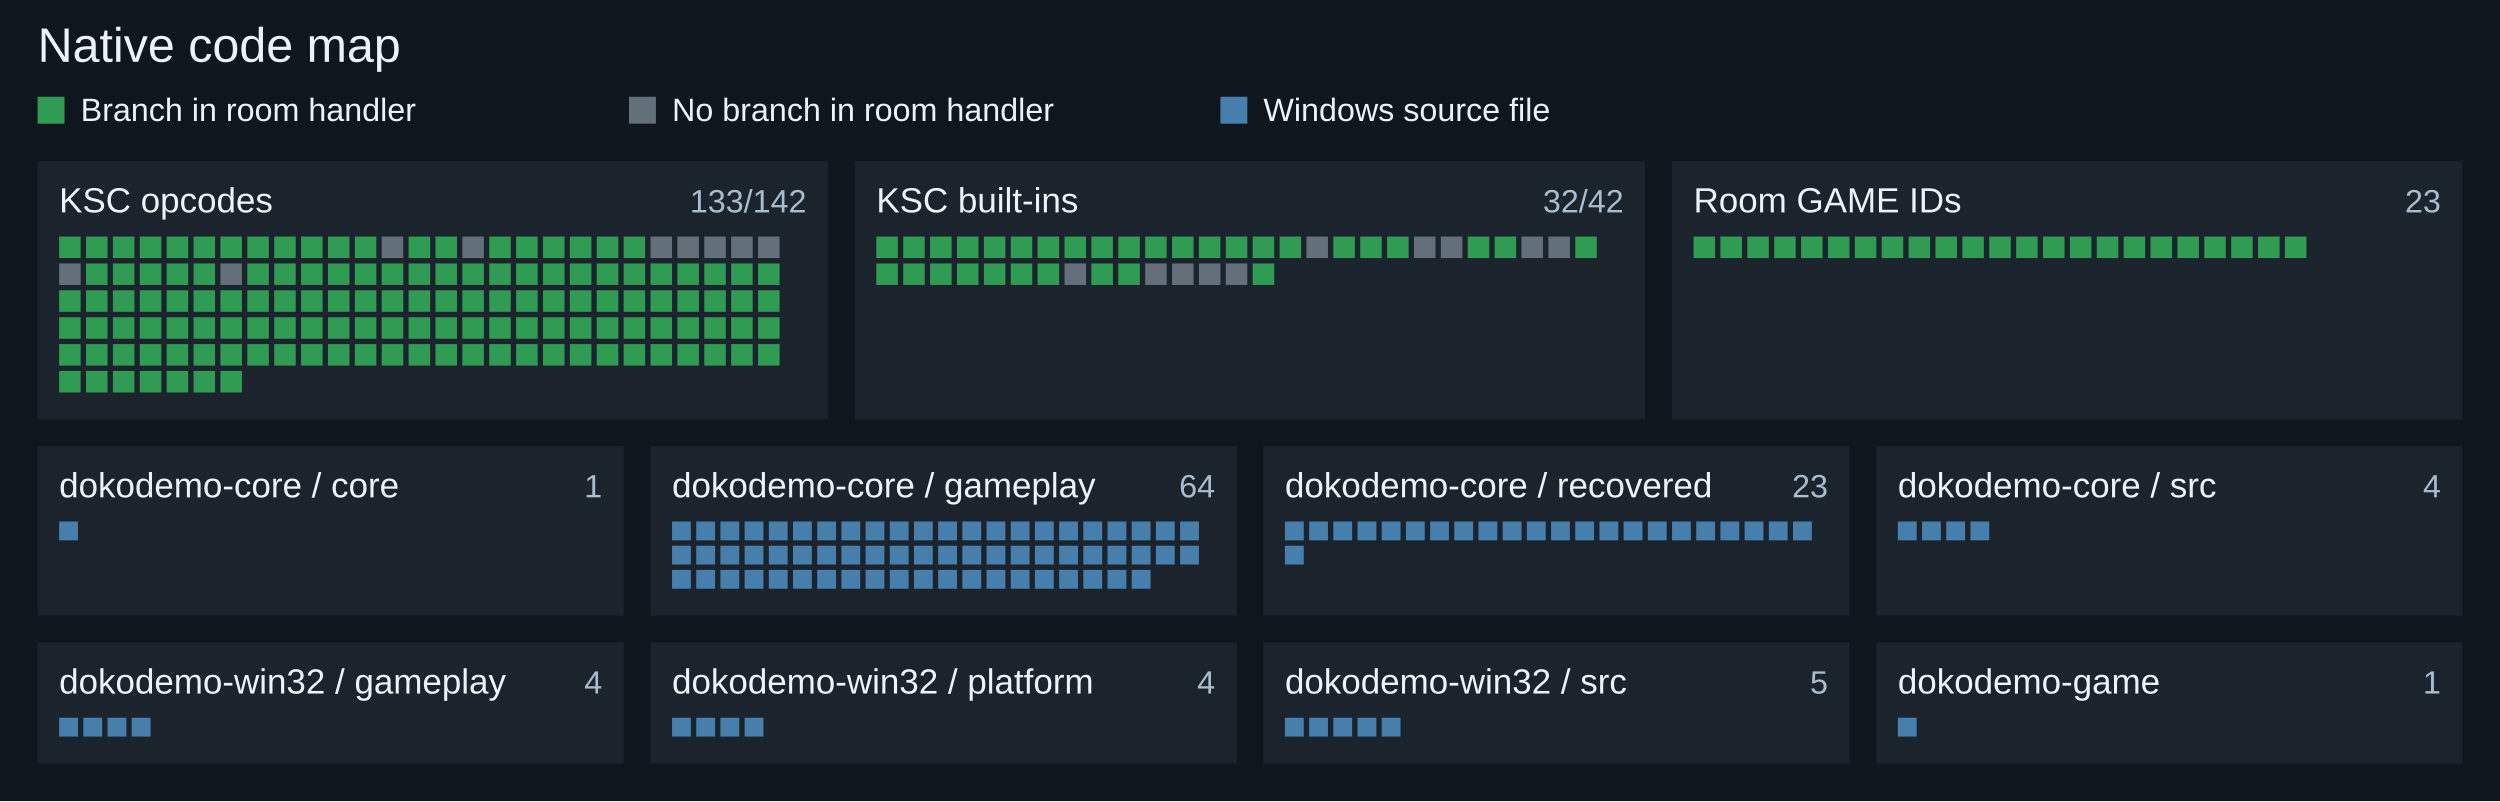
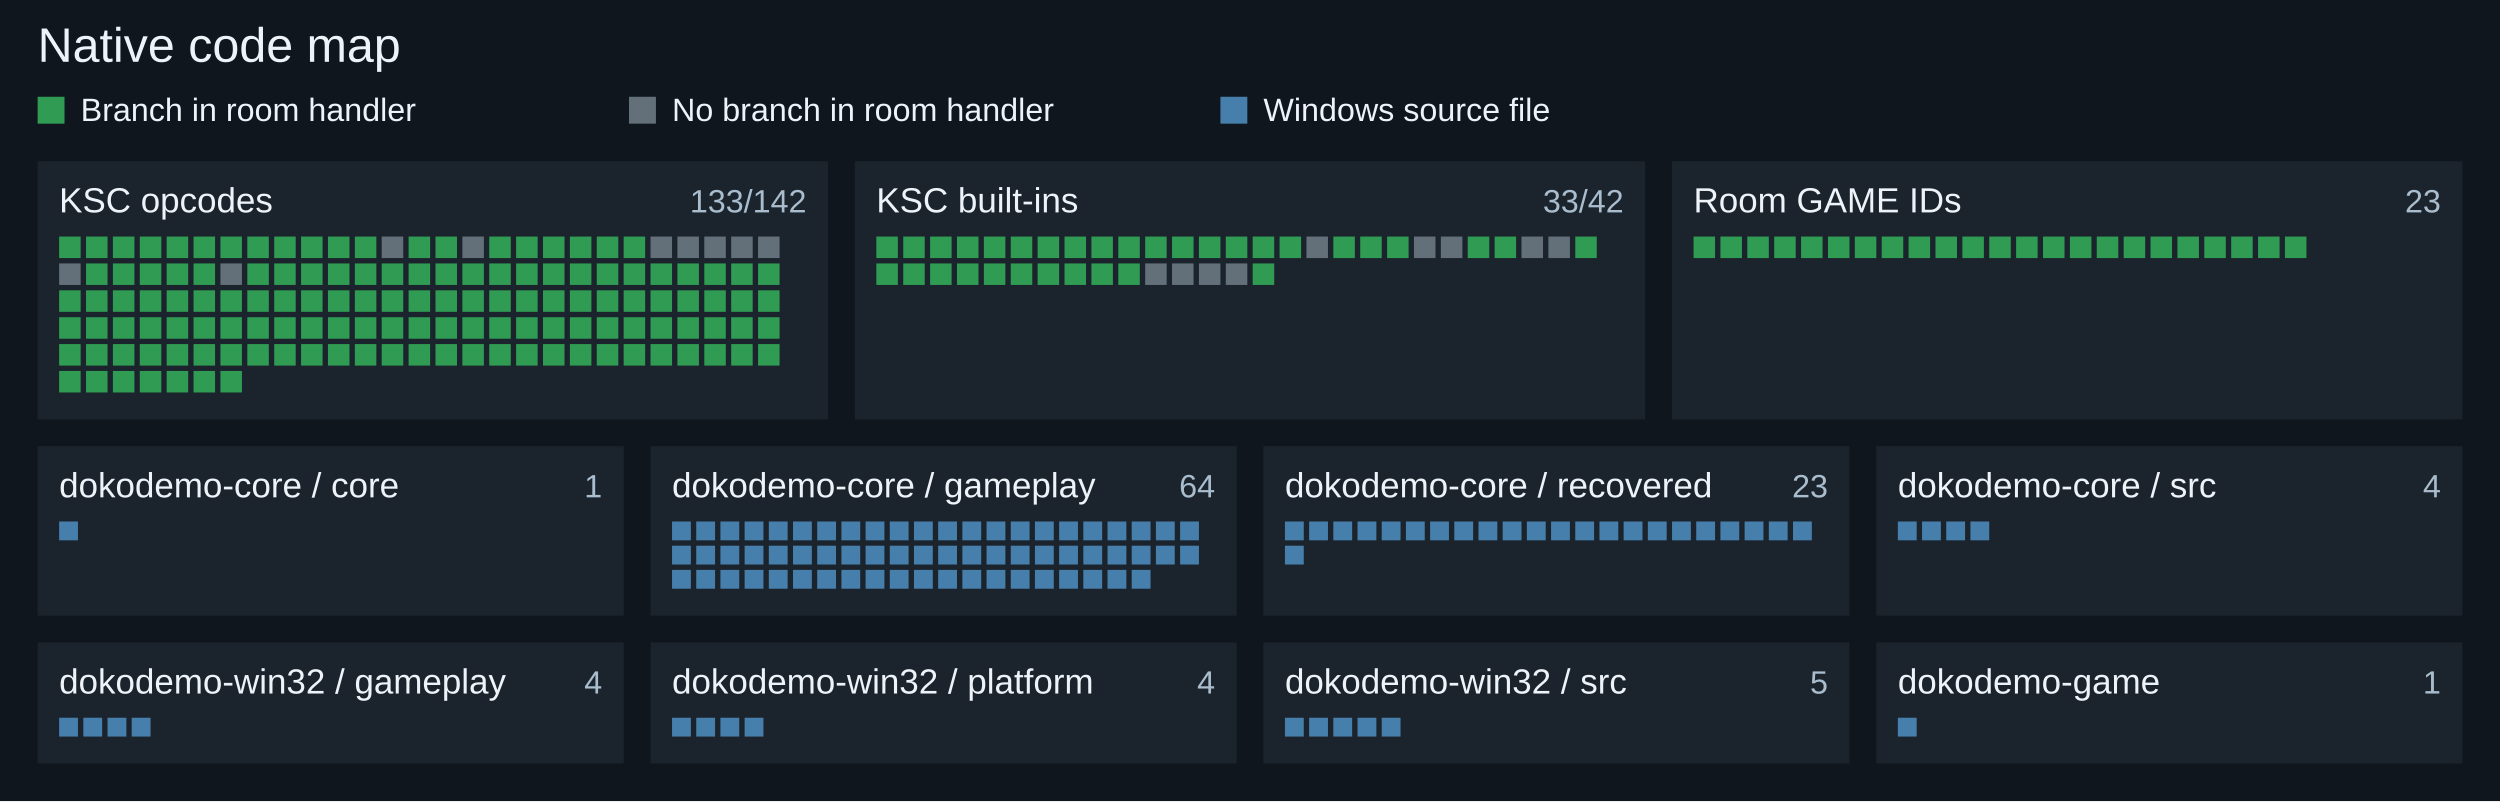
<svg xmlns="http://www.w3.org/2000/svg" width="930" height="298" viewBox="0 0 930 298" role="img" aria-label="Native code map. Each square represents a dispatch ID or Windows source file.">
  <rect x="0" y="0" width="930" height="298" fill="#10161d" />
  <g font-family="Segoe UI, Arial, sans-serif">
    <text x="14" y="23" font-size="18" fill="#edf3f8">Native code map</text>
    <rect x="14" y="36" width="10" height="10" fill="#2f9b53" />
    <text x="30" y="45" font-size="12" fill="#edf3f8">Branch in room handler</text>
    <rect x="234" y="36" width="10" height="10" fill="#63707a" />
    <text x="250" y="45" font-size="12" fill="#edf3f8">No branch in room handler</text>
    <rect x="454" y="36" width="10" height="10" fill="#477fac" />
    <text x="470" y="45" font-size="12" fill="#edf3f8">Windows source file</text>
    <rect x="14" y="60" width="294" height="96" fill="#1b242c" />
    <text x="22" y="79" font-size="13" fill="#edf3f8">KSC opcodes</text>
    <text x="300" y="79" font-size="12" fill="#a9bdce" text-anchor="end">133/142</text>
    <rect x="22" y="88" width="8" height="8" fill="#2f9b53" />
    <rect x="32" y="88" width="8" height="8" fill="#2f9b53" />
    <rect x="42" y="88" width="8" height="8" fill="#2f9b53" />
    <rect x="52" y="88" width="8" height="8" fill="#2f9b53" />
    <rect x="62" y="88" width="8" height="8" fill="#2f9b53" />
    <rect x="72" y="88" width="8" height="8" fill="#2f9b53" />
    <rect x="82" y="88" width="8" height="8" fill="#2f9b53" />
    <rect x="92" y="88" width="8" height="8" fill="#2f9b53" />
    <rect x="102" y="88" width="8" height="8" fill="#2f9b53" />
    <rect x="112" y="88" width="8" height="8" fill="#2f9b53" />
    <rect x="122" y="88" width="8" height="8" fill="#2f9b53" />
    <rect x="132" y="88" width="8" height="8" fill="#2f9b53" />
    <rect x="142" y="88" width="8" height="8" fill="#63707a" />
    <rect x="152" y="88" width="8" height="8" fill="#2f9b53" />
    <rect x="162" y="88" width="8" height="8" fill="#2f9b53" />
    <rect x="172" y="88" width="8" height="8" fill="#63707a" />
    <rect x="182" y="88" width="8" height="8" fill="#2f9b53" />
    <rect x="192" y="88" width="8" height="8" fill="#2f9b53" />
    <rect x="202" y="88" width="8" height="8" fill="#2f9b53" />
    <rect x="212" y="88" width="8" height="8" fill="#2f9b53" />
    <rect x="222" y="88" width="8" height="8" fill="#2f9b53" />
    <rect x="232" y="88" width="8" height="8" fill="#2f9b53" />
    <rect x="242" y="88" width="8" height="8" fill="#63707a" />
    <rect x="252" y="88" width="8" height="8" fill="#63707a" />
    <rect x="262" y="88" width="8" height="8" fill="#63707a" />
    <rect x="272" y="88" width="8" height="8" fill="#63707a" />
    <rect x="282" y="88" width="8" height="8" fill="#63707a" />
    <rect x="22" y="98" width="8" height="8" fill="#63707a" />
    <rect x="32" y="98" width="8" height="8" fill="#2f9b53" />
    <rect x="42" y="98" width="8" height="8" fill="#2f9b53" />
    <rect x="52" y="98" width="8" height="8" fill="#2f9b53" />
    <rect x="62" y="98" width="8" height="8" fill="#2f9b53" />
    <rect x="72" y="98" width="8" height="8" fill="#2f9b53" />
    <rect x="82" y="98" width="8" height="8" fill="#63707a" />
    <rect x="92" y="98" width="8" height="8" fill="#2f9b53" />
    <rect x="102" y="98" width="8" height="8" fill="#2f9b53" />
    <rect x="112" y="98" width="8" height="8" fill="#2f9b53" />
    <rect x="122" y="98" width="8" height="8" fill="#2f9b53" />
    <rect x="132" y="98" width="8" height="8" fill="#2f9b53" />
    <rect x="142" y="98" width="8" height="8" fill="#2f9b53" />
    <rect x="152" y="98" width="8" height="8" fill="#2f9b53" />
    <rect x="162" y="98" width="8" height="8" fill="#2f9b53" />
    <rect x="172" y="98" width="8" height="8" fill="#2f9b53" />
    <rect x="182" y="98" width="8" height="8" fill="#2f9b53" />
    <rect x="192" y="98" width="8" height="8" fill="#2f9b53" />
    <rect x="202" y="98" width="8" height="8" fill="#2f9b53" />
    <rect x="212" y="98" width="8" height="8" fill="#2f9b53" />
    <rect x="222" y="98" width="8" height="8" fill="#2f9b53" />
    <rect x="232" y="98" width="8" height="8" fill="#2f9b53" />
    <rect x="242" y="98" width="8" height="8" fill="#2f9b53" />
    <rect x="252" y="98" width="8" height="8" fill="#2f9b53" />
    <rect x="262" y="98" width="8" height="8" fill="#2f9b53" />
    <rect x="272" y="98" width="8" height="8" fill="#2f9b53" />
    <rect x="282" y="98" width="8" height="8" fill="#2f9b53" />
    <rect x="22" y="108" width="8" height="8" fill="#2f9b53" />
    <rect x="32" y="108" width="8" height="8" fill="#2f9b53" />
    <rect x="42" y="108" width="8" height="8" fill="#2f9b53" />
    <rect x="52" y="108" width="8" height="8" fill="#2f9b53" />
    <rect x="62" y="108" width="8" height="8" fill="#2f9b53" />
    <rect x="72" y="108" width="8" height="8" fill="#2f9b53" />
    <rect x="82" y="108" width="8" height="8" fill="#2f9b53" />
    <rect x="92" y="108" width="8" height="8" fill="#2f9b53" />
    <rect x="102" y="108" width="8" height="8" fill="#2f9b53" />
    <rect x="112" y="108" width="8" height="8" fill="#2f9b53" />
    <rect x="122" y="108" width="8" height="8" fill="#2f9b53" />
    <rect x="132" y="108" width="8" height="8" fill="#2f9b53" />
    <rect x="142" y="108" width="8" height="8" fill="#2f9b53" />
    <rect x="152" y="108" width="8" height="8" fill="#2f9b53" />
    <rect x="162" y="108" width="8" height="8" fill="#2f9b53" />
    <rect x="172" y="108" width="8" height="8" fill="#2f9b53" />
    <rect x="182" y="108" width="8" height="8" fill="#2f9b53" />
    <rect x="192" y="108" width="8" height="8" fill="#2f9b53" />
    <rect x="202" y="108" width="8" height="8" fill="#2f9b53" />
    <rect x="212" y="108" width="8" height="8" fill="#2f9b53" />
    <rect x="222" y="108" width="8" height="8" fill="#2f9b53" />
    <rect x="232" y="108" width="8" height="8" fill="#2f9b53" />
    <rect x="242" y="108" width="8" height="8" fill="#2f9b53" />
    <rect x="252" y="108" width="8" height="8" fill="#2f9b53" />
    <rect x="262" y="108" width="8" height="8" fill="#2f9b53" />
    <rect x="272" y="108" width="8" height="8" fill="#2f9b53" />
    <rect x="282" y="108" width="8" height="8" fill="#2f9b53" />
    <rect x="22" y="118" width="8" height="8" fill="#2f9b53" />
    <rect x="32" y="118" width="8" height="8" fill="#2f9b53" />
    <rect x="42" y="118" width="8" height="8" fill="#2f9b53" />
    <rect x="52" y="118" width="8" height="8" fill="#2f9b53" />
    <rect x="62" y="118" width="8" height="8" fill="#2f9b53" />
    <rect x="72" y="118" width="8" height="8" fill="#2f9b53" />
    <rect x="82" y="118" width="8" height="8" fill="#2f9b53" />
    <rect x="92" y="118" width="8" height="8" fill="#2f9b53" />
    <rect x="102" y="118" width="8" height="8" fill="#2f9b53" />
    <rect x="112" y="118" width="8" height="8" fill="#2f9b53" />
    <rect x="122" y="118" width="8" height="8" fill="#2f9b53" />
    <rect x="132" y="118" width="8" height="8" fill="#2f9b53" />
    <rect x="142" y="118" width="8" height="8" fill="#2f9b53" />
    <rect x="152" y="118" width="8" height="8" fill="#2f9b53" />
    <rect x="162" y="118" width="8" height="8" fill="#2f9b53" />
    <rect x="172" y="118" width="8" height="8" fill="#2f9b53" />
    <rect x="182" y="118" width="8" height="8" fill="#2f9b53" />
    <rect x="192" y="118" width="8" height="8" fill="#2f9b53" />
    <rect x="202" y="118" width="8" height="8" fill="#2f9b53" />
    <rect x="212" y="118" width="8" height="8" fill="#2f9b53" />
    <rect x="222" y="118" width="8" height="8" fill="#2f9b53" />
    <rect x="232" y="118" width="8" height="8" fill="#2f9b53" />
    <rect x="242" y="118" width="8" height="8" fill="#2f9b53" />
    <rect x="252" y="118" width="8" height="8" fill="#2f9b53" />
    <rect x="262" y="118" width="8" height="8" fill="#2f9b53" />
    <rect x="272" y="118" width="8" height="8" fill="#2f9b53" />
    <rect x="282" y="118" width="8" height="8" fill="#2f9b53" />
    <rect x="22" y="128" width="8" height="8" fill="#2f9b53" />
    <rect x="32" y="128" width="8" height="8" fill="#2f9b53" />
    <rect x="42" y="128" width="8" height="8" fill="#2f9b53" />
    <rect x="52" y="128" width="8" height="8" fill="#2f9b53" />
    <rect x="62" y="128" width="8" height="8" fill="#2f9b53" />
    <rect x="72" y="128" width="8" height="8" fill="#2f9b53" />
    <rect x="82" y="128" width="8" height="8" fill="#2f9b53" />
    <rect x="92" y="128" width="8" height="8" fill="#2f9b53" />
    <rect x="102" y="128" width="8" height="8" fill="#2f9b53" />
    <rect x="112" y="128" width="8" height="8" fill="#2f9b53" />
    <rect x="122" y="128" width="8" height="8" fill="#2f9b53" />
    <rect x="132" y="128" width="8" height="8" fill="#2f9b53" />
    <rect x="142" y="128" width="8" height="8" fill="#2f9b53" />
    <rect x="152" y="128" width="8" height="8" fill="#2f9b53" />
    <rect x="162" y="128" width="8" height="8" fill="#2f9b53" />
    <rect x="172" y="128" width="8" height="8" fill="#2f9b53" />
    <rect x="182" y="128" width="8" height="8" fill="#2f9b53" />
    <rect x="192" y="128" width="8" height="8" fill="#2f9b53" />
    <rect x="202" y="128" width="8" height="8" fill="#2f9b53" />
    <rect x="212" y="128" width="8" height="8" fill="#2f9b53" />
    <rect x="222" y="128" width="8" height="8" fill="#2f9b53" />
    <rect x="232" y="128" width="8" height="8" fill="#2f9b53" />
    <rect x="242" y="128" width="8" height="8" fill="#2f9b53" />
    <rect x="252" y="128" width="8" height="8" fill="#2f9b53" />
    <rect x="262" y="128" width="8" height="8" fill="#2f9b53" />
    <rect x="272" y="128" width="8" height="8" fill="#2f9b53" />
    <rect x="282" y="128" width="8" height="8" fill="#2f9b53" />
    <rect x="22" y="138" width="8" height="8" fill="#2f9b53" />
    <rect x="32" y="138" width="8" height="8" fill="#2f9b53" />
    <rect x="42" y="138" width="8" height="8" fill="#2f9b53" />
    <rect x="52" y="138" width="8" height="8" fill="#2f9b53" />
    <rect x="62" y="138" width="8" height="8" fill="#2f9b53" />
    <rect x="72" y="138" width="8" height="8" fill="#2f9b53" />
    <rect x="82" y="138" width="8" height="8" fill="#2f9b53" />
    <rect x="318" y="60" width="294" height="96" fill="#1b242c" />
    <text x="326" y="79" font-size="13" fill="#edf3f8">KSC built-ins</text>
-     <text x="604" y="79" font-size="12" fill="#a9bdce" text-anchor="end">32/42</text>
+     <text x="604" y="79" font-size="12" fill="#a9bdce" text-anchor="end">33/42</text>
    <rect x="326" y="88" width="8" height="8" fill="#2f9b53" />
    <rect x="336" y="88" width="8" height="8" fill="#2f9b53" />
    <rect x="346" y="88" width="8" height="8" fill="#2f9b53" />
    <rect x="356" y="88" width="8" height="8" fill="#2f9b53" />
    <rect x="366" y="88" width="8" height="8" fill="#2f9b53" />
    <rect x="376" y="88" width="8" height="8" fill="#2f9b53" />
    <rect x="386" y="88" width="8" height="8" fill="#2f9b53" />
    <rect x="396" y="88" width="8" height="8" fill="#2f9b53" />
    <rect x="406" y="88" width="8" height="8" fill="#2f9b53" />
    <rect x="416" y="88" width="8" height="8" fill="#2f9b53" />
    <rect x="426" y="88" width="8" height="8" fill="#2f9b53" />
    <rect x="436" y="88" width="8" height="8" fill="#2f9b53" />
    <rect x="446" y="88" width="8" height="8" fill="#2f9b53" />
    <rect x="456" y="88" width="8" height="8" fill="#2f9b53" />
    <rect x="466" y="88" width="8" height="8" fill="#2f9b53" />
    <rect x="476" y="88" width="8" height="8" fill="#2f9b53" />
    <rect x="486" y="88" width="8" height="8" fill="#63707a" />
    <rect x="496" y="88" width="8" height="8" fill="#2f9b53" />
    <rect x="506" y="88" width="8" height="8" fill="#2f9b53" />
    <rect x="516" y="88" width="8" height="8" fill="#2f9b53" />
    <rect x="526" y="88" width="8" height="8" fill="#63707a" />
    <rect x="536" y="88" width="8" height="8" fill="#63707a" />
    <rect x="546" y="88" width="8" height="8" fill="#2f9b53" />
    <rect x="556" y="88" width="8" height="8" fill="#2f9b53" />
    <rect x="566" y="88" width="8" height="8" fill="#63707a" />
    <rect x="576" y="88" width="8" height="8" fill="#63707a" />
    <rect x="586" y="88" width="8" height="8" fill="#2f9b53" />
    <rect x="326" y="98" width="8" height="8" fill="#2f9b53" />
    <rect x="336" y="98" width="8" height="8" fill="#2f9b53" />
    <rect x="346" y="98" width="8" height="8" fill="#2f9b53" />
    <rect x="356" y="98" width="8" height="8" fill="#2f9b53" />
    <rect x="366" y="98" width="8" height="8" fill="#2f9b53" />
    <rect x="376" y="98" width="8" height="8" fill="#2f9b53" />
    <rect x="386" y="98" width="8" height="8" fill="#2f9b53" />
-     <rect x="396" y="98" width="8" height="8" fill="#63707a" />
+     <rect x="396" y="98" width="8" height="8" fill="#2f9b53" />
    <rect x="406" y="98" width="8" height="8" fill="#2f9b53" />
    <rect x="416" y="98" width="8" height="8" fill="#2f9b53" />
    <rect x="426" y="98" width="8" height="8" fill="#63707a" />
    <rect x="436" y="98" width="8" height="8" fill="#63707a" />
    <rect x="446" y="98" width="8" height="8" fill="#63707a" />
    <rect x="456" y="98" width="8" height="8" fill="#63707a" />
    <rect x="466" y="98" width="8" height="8" fill="#2f9b53" />
    <rect x="622" y="60" width="294" height="96" fill="#1b242c" />
    <text x="630" y="79" font-size="13" fill="#edf3f8">Room GAME IDs</text>
    <text x="908" y="79" font-size="12" fill="#a9bdce" text-anchor="end">23</text>
    <rect x="630" y="88" width="8" height="8" fill="#2f9b53" />
    <rect x="640" y="88" width="8" height="8" fill="#2f9b53" />
    <rect x="650" y="88" width="8" height="8" fill="#2f9b53" />
    <rect x="660" y="88" width="8" height="8" fill="#2f9b53" />
    <rect x="670" y="88" width="8" height="8" fill="#2f9b53" />
    <rect x="680" y="88" width="8" height="8" fill="#2f9b53" />
    <rect x="690" y="88" width="8" height="8" fill="#2f9b53" />
    <rect x="700" y="88" width="8" height="8" fill="#2f9b53" />
    <rect x="710" y="88" width="8" height="8" fill="#2f9b53" />
    <rect x="720" y="88" width="8" height="8" fill="#2f9b53" />
    <rect x="730" y="88" width="8" height="8" fill="#2f9b53" />
    <rect x="740" y="88" width="8" height="8" fill="#2f9b53" />
    <rect x="750" y="88" width="8" height="8" fill="#2f9b53" />
    <rect x="760" y="88" width="8" height="8" fill="#2f9b53" />
    <rect x="770" y="88" width="8" height="8" fill="#2f9b53" />
    <rect x="780" y="88" width="8" height="8" fill="#2f9b53" />
    <rect x="790" y="88" width="8" height="8" fill="#2f9b53" />
    <rect x="800" y="88" width="8" height="8" fill="#2f9b53" />
    <rect x="810" y="88" width="8" height="8" fill="#2f9b53" />
    <rect x="820" y="88" width="8" height="8" fill="#2f9b53" />
    <rect x="830" y="88" width="8" height="8" fill="#2f9b53" />
    <rect x="840" y="88" width="8" height="8" fill="#2f9b53" />
    <rect x="850" y="88" width="8" height="8" fill="#2f9b53" />
    <rect x="14" y="166" width="218" height="63" fill="#1b242c" />
    <text x="22" y="185" font-size="13" fill="#edf3f8">dokodemo-core / core</text>
    <text x="224" y="185" font-size="12" fill="#a9bdce" text-anchor="end">1</text>
    <rect x="22" y="194" width="7" height="7" fill="#477fac" />
    <rect x="242" y="166" width="218" height="63" fill="#1b242c" />
    <text x="250" y="185" font-size="13" fill="#edf3f8">dokodemo-core / gameplay</text>
    <text x="452" y="185" font-size="12" fill="#a9bdce" text-anchor="end">64</text>
    <rect x="250" y="194" width="7" height="7" fill="#477fac" />
    <rect x="259" y="194" width="7" height="7" fill="#477fac" />
    <rect x="268" y="194" width="7" height="7" fill="#477fac" />
    <rect x="277" y="194" width="7" height="7" fill="#477fac" />
    <rect x="286" y="194" width="7" height="7" fill="#477fac" />
    <rect x="295" y="194" width="7" height="7" fill="#477fac" />
    <rect x="304" y="194" width="7" height="7" fill="#477fac" />
    <rect x="313" y="194" width="7" height="7" fill="#477fac" />
    <rect x="322" y="194" width="7" height="7" fill="#477fac" />
    <rect x="331" y="194" width="7" height="7" fill="#477fac" />
    <rect x="340" y="194" width="7" height="7" fill="#477fac" />
    <rect x="349" y="194" width="7" height="7" fill="#477fac" />
    <rect x="358" y="194" width="7" height="7" fill="#477fac" />
    <rect x="367" y="194" width="7" height="7" fill="#477fac" />
    <rect x="376" y="194" width="7" height="7" fill="#477fac" />
    <rect x="385" y="194" width="7" height="7" fill="#477fac" />
    <rect x="394" y="194" width="7" height="7" fill="#477fac" />
    <rect x="403" y="194" width="7" height="7" fill="#477fac" />
    <rect x="412" y="194" width="7" height="7" fill="#477fac" />
    <rect x="421" y="194" width="7" height="7" fill="#477fac" />
    <rect x="430" y="194" width="7" height="7" fill="#477fac" />
    <rect x="439" y="194" width="7" height="7" fill="#477fac" />
    <rect x="250" y="203" width="7" height="7" fill="#477fac" />
    <rect x="259" y="203" width="7" height="7" fill="#477fac" />
    <rect x="268" y="203" width="7" height="7" fill="#477fac" />
    <rect x="277" y="203" width="7" height="7" fill="#477fac" />
    <rect x="286" y="203" width="7" height="7" fill="#477fac" />
    <rect x="295" y="203" width="7" height="7" fill="#477fac" />
    <rect x="304" y="203" width="7" height="7" fill="#477fac" />
    <rect x="313" y="203" width="7" height="7" fill="#477fac" />
    <rect x="322" y="203" width="7" height="7" fill="#477fac" />
    <rect x="331" y="203" width="7" height="7" fill="#477fac" />
    <rect x="340" y="203" width="7" height="7" fill="#477fac" />
    <rect x="349" y="203" width="7" height="7" fill="#477fac" />
    <rect x="358" y="203" width="7" height="7" fill="#477fac" />
    <rect x="367" y="203" width="7" height="7" fill="#477fac" />
    <rect x="376" y="203" width="7" height="7" fill="#477fac" />
    <rect x="385" y="203" width="7" height="7" fill="#477fac" />
    <rect x="394" y="203" width="7" height="7" fill="#477fac" />
    <rect x="403" y="203" width="7" height="7" fill="#477fac" />
    <rect x="412" y="203" width="7" height="7" fill="#477fac" />
    <rect x="421" y="203" width="7" height="7" fill="#477fac" />
    <rect x="430" y="203" width="7" height="7" fill="#477fac" />
    <rect x="439" y="203" width="7" height="7" fill="#477fac" />
    <rect x="250" y="212" width="7" height="7" fill="#477fac" />
    <rect x="259" y="212" width="7" height="7" fill="#477fac" />
    <rect x="268" y="212" width="7" height="7" fill="#477fac" />
    <rect x="277" y="212" width="7" height="7" fill="#477fac" />
    <rect x="286" y="212" width="7" height="7" fill="#477fac" />
    <rect x="295" y="212" width="7" height="7" fill="#477fac" />
    <rect x="304" y="212" width="7" height="7" fill="#477fac" />
    <rect x="313" y="212" width="7" height="7" fill="#477fac" />
    <rect x="322" y="212" width="7" height="7" fill="#477fac" />
    <rect x="331" y="212" width="7" height="7" fill="#477fac" />
    <rect x="340" y="212" width="7" height="7" fill="#477fac" />
    <rect x="349" y="212" width="7" height="7" fill="#477fac" />
    <rect x="358" y="212" width="7" height="7" fill="#477fac" />
    <rect x="367" y="212" width="7" height="7" fill="#477fac" />
    <rect x="376" y="212" width="7" height="7" fill="#477fac" />
    <rect x="385" y="212" width="7" height="7" fill="#477fac" />
    <rect x="394" y="212" width="7" height="7" fill="#477fac" />
    <rect x="403" y="212" width="7" height="7" fill="#477fac" />
    <rect x="412" y="212" width="7" height="7" fill="#477fac" />
    <rect x="421" y="212" width="7" height="7" fill="#477fac" />
    <rect x="470" y="166" width="218" height="63" fill="#1b242c" />
    <text x="478" y="185" font-size="13" fill="#edf3f8">dokodemo-core / recovered</text>
    <text x="680" y="185" font-size="12" fill="#a9bdce" text-anchor="end">23</text>
    <rect x="478" y="194" width="7" height="7" fill="#477fac" />
    <rect x="487" y="194" width="7" height="7" fill="#477fac" />
    <rect x="496" y="194" width="7" height="7" fill="#477fac" />
    <rect x="505" y="194" width="7" height="7" fill="#477fac" />
    <rect x="514" y="194" width="7" height="7" fill="#477fac" />
    <rect x="523" y="194" width="7" height="7" fill="#477fac" />
    <rect x="532" y="194" width="7" height="7" fill="#477fac" />
    <rect x="541" y="194" width="7" height="7" fill="#477fac" />
    <rect x="550" y="194" width="7" height="7" fill="#477fac" />
    <rect x="559" y="194" width="7" height="7" fill="#477fac" />
    <rect x="568" y="194" width="7" height="7" fill="#477fac" />
    <rect x="577" y="194" width="7" height="7" fill="#477fac" />
    <rect x="586" y="194" width="7" height="7" fill="#477fac" />
    <rect x="595" y="194" width="7" height="7" fill="#477fac" />
    <rect x="604" y="194" width="7" height="7" fill="#477fac" />
    <rect x="613" y="194" width="7" height="7" fill="#477fac" />
    <rect x="622" y="194" width="7" height="7" fill="#477fac" />
    <rect x="631" y="194" width="7" height="7" fill="#477fac" />
    <rect x="640" y="194" width="7" height="7" fill="#477fac" />
    <rect x="649" y="194" width="7" height="7" fill="#477fac" />
    <rect x="658" y="194" width="7" height="7" fill="#477fac" />
    <rect x="667" y="194" width="7" height="7" fill="#477fac" />
    <rect x="478" y="203" width="7" height="7" fill="#477fac" />
    <rect x="698" y="166" width="218" height="63" fill="#1b242c" />
    <text x="706" y="185" font-size="13" fill="#edf3f8">dokodemo-core / src</text>
    <text x="908" y="185" font-size="12" fill="#a9bdce" text-anchor="end">4</text>
    <rect x="706" y="194" width="7" height="7" fill="#477fac" />
    <rect x="715" y="194" width="7" height="7" fill="#477fac" />
    <rect x="724" y="194" width="7" height="7" fill="#477fac" />
    <rect x="733" y="194" width="7" height="7" fill="#477fac" />
    <rect x="14" y="239" width="218" height="45" fill="#1b242c" />
    <text x="22" y="258" font-size="13" fill="#edf3f8">dokodemo-win32 / gameplay</text>
    <text x="224" y="258" font-size="12" fill="#a9bdce" text-anchor="end">4</text>
    <rect x="22" y="267" width="7" height="7" fill="#477fac" />
    <rect x="31" y="267" width="7" height="7" fill="#477fac" />
    <rect x="40" y="267" width="7" height="7" fill="#477fac" />
    <rect x="49" y="267" width="7" height="7" fill="#477fac" />
    <rect x="242" y="239" width="218" height="45" fill="#1b242c" />
    <text x="250" y="258" font-size="13" fill="#edf3f8">dokodemo-win32 / platform</text>
    <text x="452" y="258" font-size="12" fill="#a9bdce" text-anchor="end">4</text>
    <rect x="250" y="267" width="7" height="7" fill="#477fac" />
    <rect x="259" y="267" width="7" height="7" fill="#477fac" />
    <rect x="268" y="267" width="7" height="7" fill="#477fac" />
    <rect x="277" y="267" width="7" height="7" fill="#477fac" />
    <rect x="470" y="239" width="218" height="45" fill="#1b242c" />
    <text x="478" y="258" font-size="13" fill="#edf3f8">dokodemo-win32 / src</text>
    <text x="680" y="258" font-size="12" fill="#a9bdce" text-anchor="end">5</text>
    <rect x="478" y="267" width="7" height="7" fill="#477fac" />
    <rect x="487" y="267" width="7" height="7" fill="#477fac" />
    <rect x="496" y="267" width="7" height="7" fill="#477fac" />
    <rect x="505" y="267" width="7" height="7" fill="#477fac" />
    <rect x="514" y="267" width="7" height="7" fill="#477fac" />
    <rect x="698" y="239" width="218" height="45" fill="#1b242c" />
    <text x="706" y="258" font-size="13" fill="#edf3f8">dokodemo-game</text>
    <text x="908" y="258" font-size="12" fill="#a9bdce" text-anchor="end">1</text>
    <rect x="706" y="267" width="7" height="7" fill="#477fac" />
  </g>
</svg>
